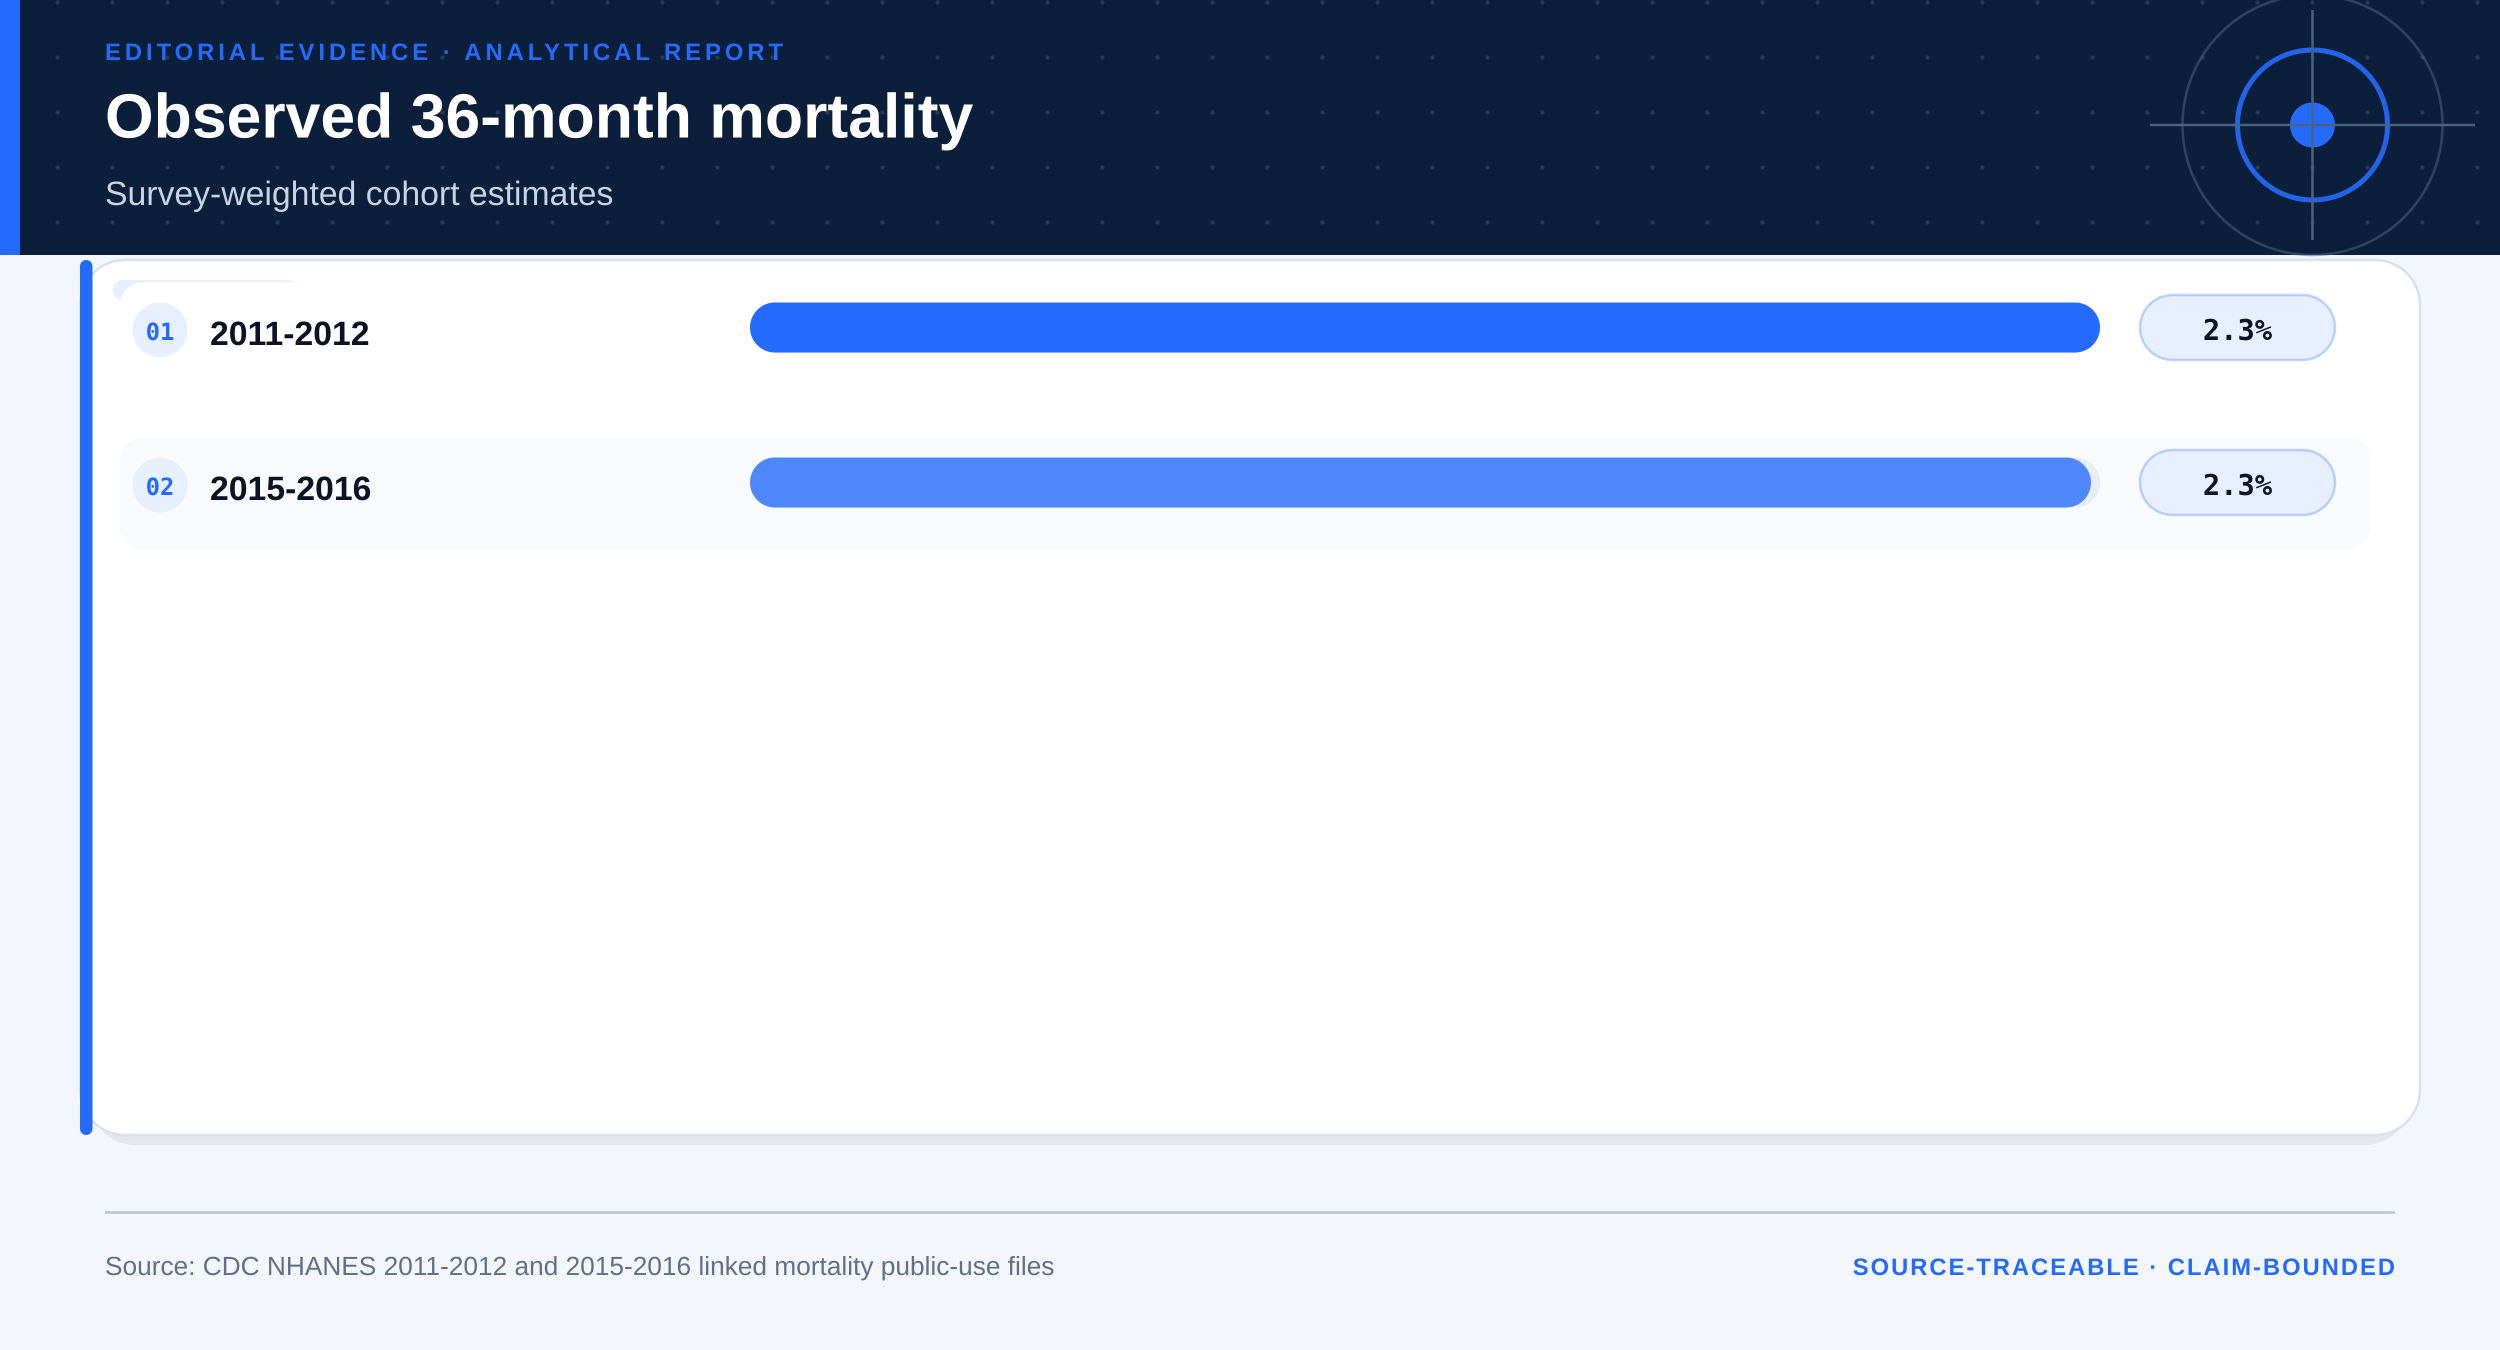
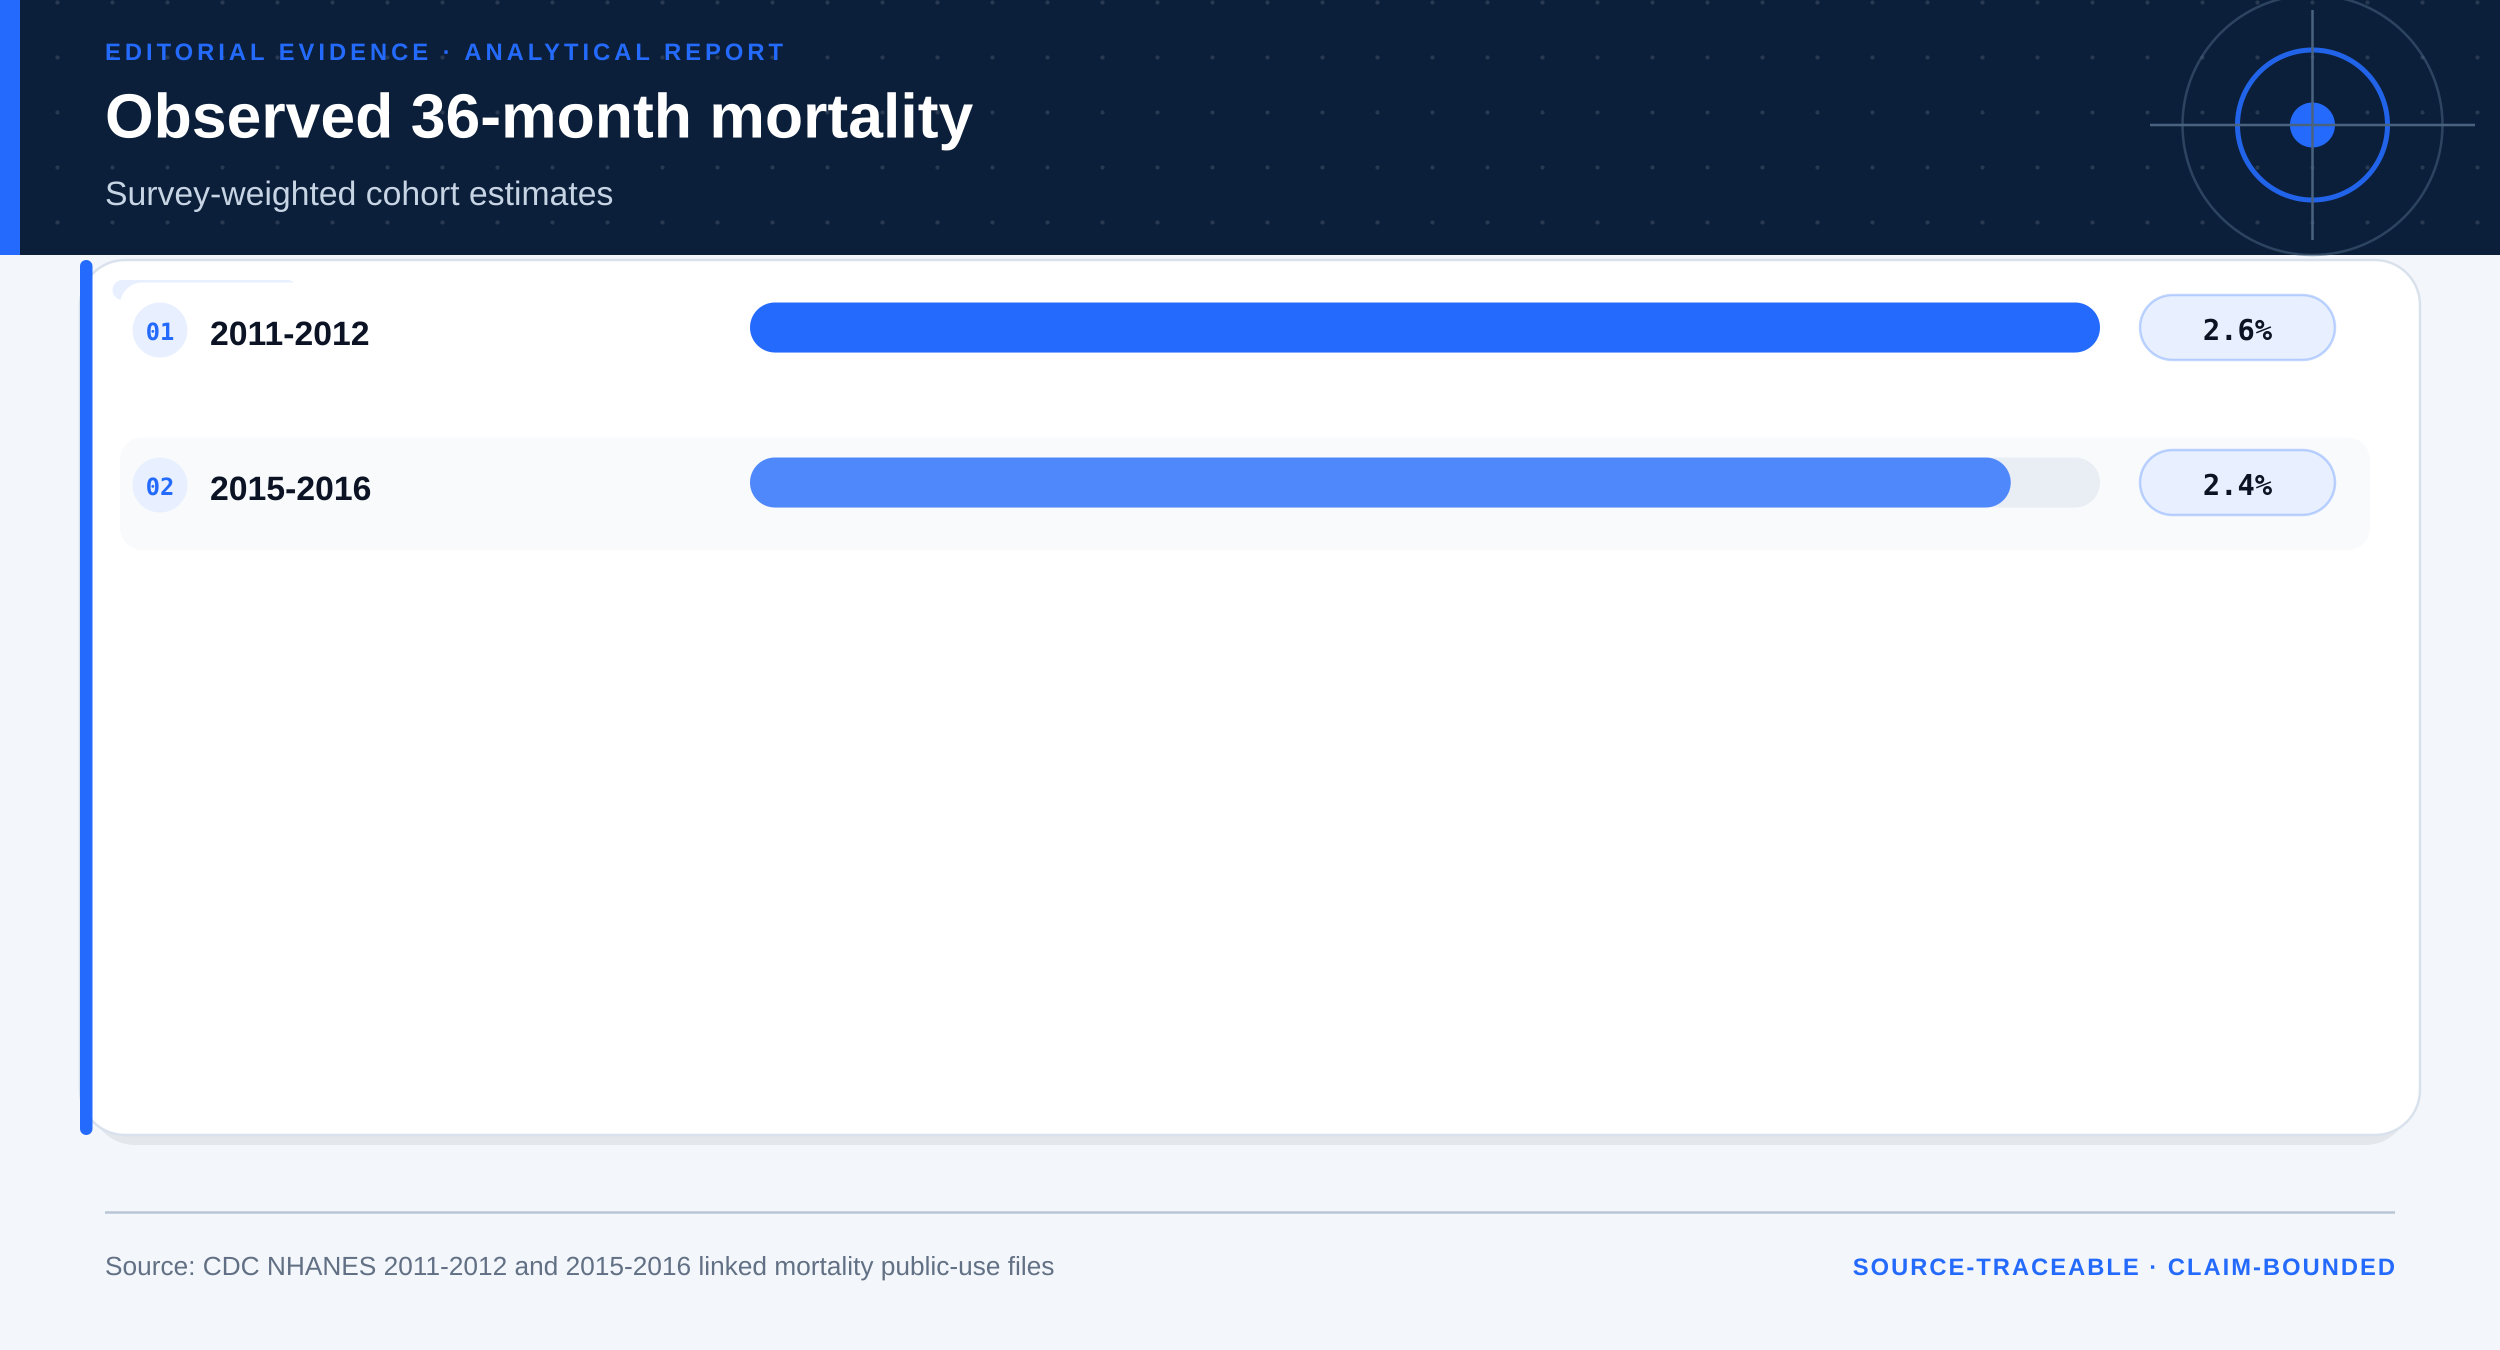
<svg xmlns="http://www.w3.org/2000/svg" width="1000" height="540" viewBox="0 0 1000 540" role="img" aria-labelledby="title desc">
  <defs>
    <pattern id="microGrid" width="22" height="22" patternUnits="userSpaceOnUse">
      <circle cx="1" cy="1" r=".85" fill="#FFFFFF" opacity=".12" />
    </pattern>
  </defs>
  <rect width="1000" height="540" fill="#F3F6FA" />
  <rect width="1000" height="102" fill="#0B1F3A" />
  <rect width="1000" height="102" fill="url(#microGrid)" />
  <rect width="8" height="102" fill="#246BFD" />
  <circle cx="925" cy="50" r="30" fill="none" stroke="#246BFD" stroke-width="2" opacity=".9" />
  <circle cx="925" cy="50" r="9" fill="#246BFD" />
  <circle cx="925" cy="50" r="52" fill="none" stroke="#49627F" stroke-width="1" opacity=".55" />
  <line x1="860" y1="50" x2="990" y2="50" stroke="#49627F" stroke-width="1" />
  <line x1="925" y1="4" x2="925" y2="96" stroke="#49627F" stroke-width="1" />
  <text x="42" y="24" font-family="-apple-system,BlinkMacSystemFont,'Segoe UI',Arial,sans-serif" font-size="9.5" font-weight="800" letter-spacing="1.6" fill="#246BFD">EDITORIAL EVIDENCE · ANALYTICAL REPORT</text>
  <text x="42" y="55" font-family="-apple-system,BlinkMacSystemFont,'Segoe UI',Arial,sans-serif" font-size="25" font-weight="760" fill="#FFFFFF">Observed 36-month mortality</text>
  <text x="42" y="82" font-family="-apple-system,BlinkMacSystemFont,'Segoe UI',Arial,sans-serif" font-size="13.5" fill="#C7D4E4">Survey-weighted cohort estimates</text>
  <rect x="36" y="110" width="928" height="348" rx="18" fill="#07152A" opacity=".07" />
  <rect x="32" y="104" width="936" height="350" rx="18" fill="#FFFFFF" stroke="#D9E2EC" />
  <rect x="32" y="104" width="5" height="350" rx="2.5" fill="#246BFD" />
  <rect x="45" y="112" width="74" height="8" rx="4" fill="#E8F0FF" />
  <rect x="48" y="113.0" width="900" height="45.0" rx="9" fill="#FFFFFF" />
  <circle cx="64" cy="132.0" r="11" fill="#E8F0FF" />
  <text x="64" y="136.0" text-anchor="middle" font-family="ui-monospace,SFMono-Regular,Menlo,monospace" font-size="9.5" font-weight="800" fill="#246BFD">01</text>
  <text x="84" y="138.0" font-family="-apple-system,BlinkMacSystemFont,&quot;Segoe UI&quot;,Arial,sans-serif" font-size="13.5" font-weight="650" fill="#0B1324">2011-2012</text>
  <rect x="300" y="121.0" width="540" height="20" rx="10" fill="#D9E2EC" opacity=".52" />
  <rect x="300" y="121.0" width="540.0" height="20" rx="10" fill="#246BFD" opacity="1" />
  <rect x="856" y="118.0" width="78" height="26" rx="13" fill="#E8F0FF" stroke="#246BFD" stroke-opacity=".28" />
-   <text x="895" y="136.0" text-anchor="middle" font-family="ui-monospace,SFMono-Regular,Menlo,monospace" font-size="11.5" font-weight="800" fill="#0B1324">2.3%</text>
+   <text x="895" y="136.0" text-anchor="middle" font-family="ui-monospace,SFMono-Regular,Menlo,monospace" font-size="11.5" font-weight="800" fill="#0B1324">2.6%</text>
  <rect x="48" y="175.0" width="900" height="45.0" rx="9" fill="#F8FAFC" />
  <circle cx="64" cy="194.0" r="11" fill="#E8F0FF" />
  <text x="64" y="198.0" text-anchor="middle" font-family="ui-monospace,SFMono-Regular,Menlo,monospace" font-size="9.5" font-weight="800" fill="#246BFD">02</text>
  <text x="84" y="200.0" font-family="-apple-system,BlinkMacSystemFont,&quot;Segoe UI&quot;,Arial,sans-serif" font-size="13.5" font-weight="650" fill="#0B1324">2015-2016</text>
  <rect x="300" y="183.0" width="540" height="20" rx="10" fill="#D9E2EC" opacity=".52" />
-   <rect x="300" y="183.0" width="536.4" height="20" rx="10" fill="#246BFD" opacity="0.78" />
+   <rect x="300" y="183.0" width="504.3" height="20" rx="10" fill="#246BFD" opacity="0.78" />
  <rect x="856" y="180.0" width="78" height="26" rx="13" fill="#E8F0FF" stroke="#246BFD" stroke-opacity=".28" />
-   <text x="895" y="198.0" text-anchor="middle" font-family="ui-monospace,SFMono-Regular,Menlo,monospace" font-size="11.5" font-weight="800" fill="#0B1324">2.3%</text>
+   <text x="895" y="198.0" text-anchor="middle" font-family="ui-monospace,SFMono-Regular,Menlo,monospace" font-size="11.5" font-weight="800" fill="#0B1324">2.4%</text>
  <line x1="42" y1="485" x2="958" y2="485" stroke="#B9C6D5" />
  <text x="42" y="510" font-family="-apple-system,BlinkMacSystemFont,'Segoe UI',Arial,sans-serif" font-size="10.5" fill="#617084">Source: CDC NHANES 2011-2012 and 2015-2016 linked mortality public-use files</text>
  <text x="958" y="510" text-anchor="end" font-family="-apple-system,BlinkMacSystemFont,'Segoe UI',Arial,sans-serif" font-size="9.5" font-weight="750" letter-spacing=".8" fill="#246BFD">SOURCE-TRACEABLE · CLAIM-BOUNDED</text>
</svg>
